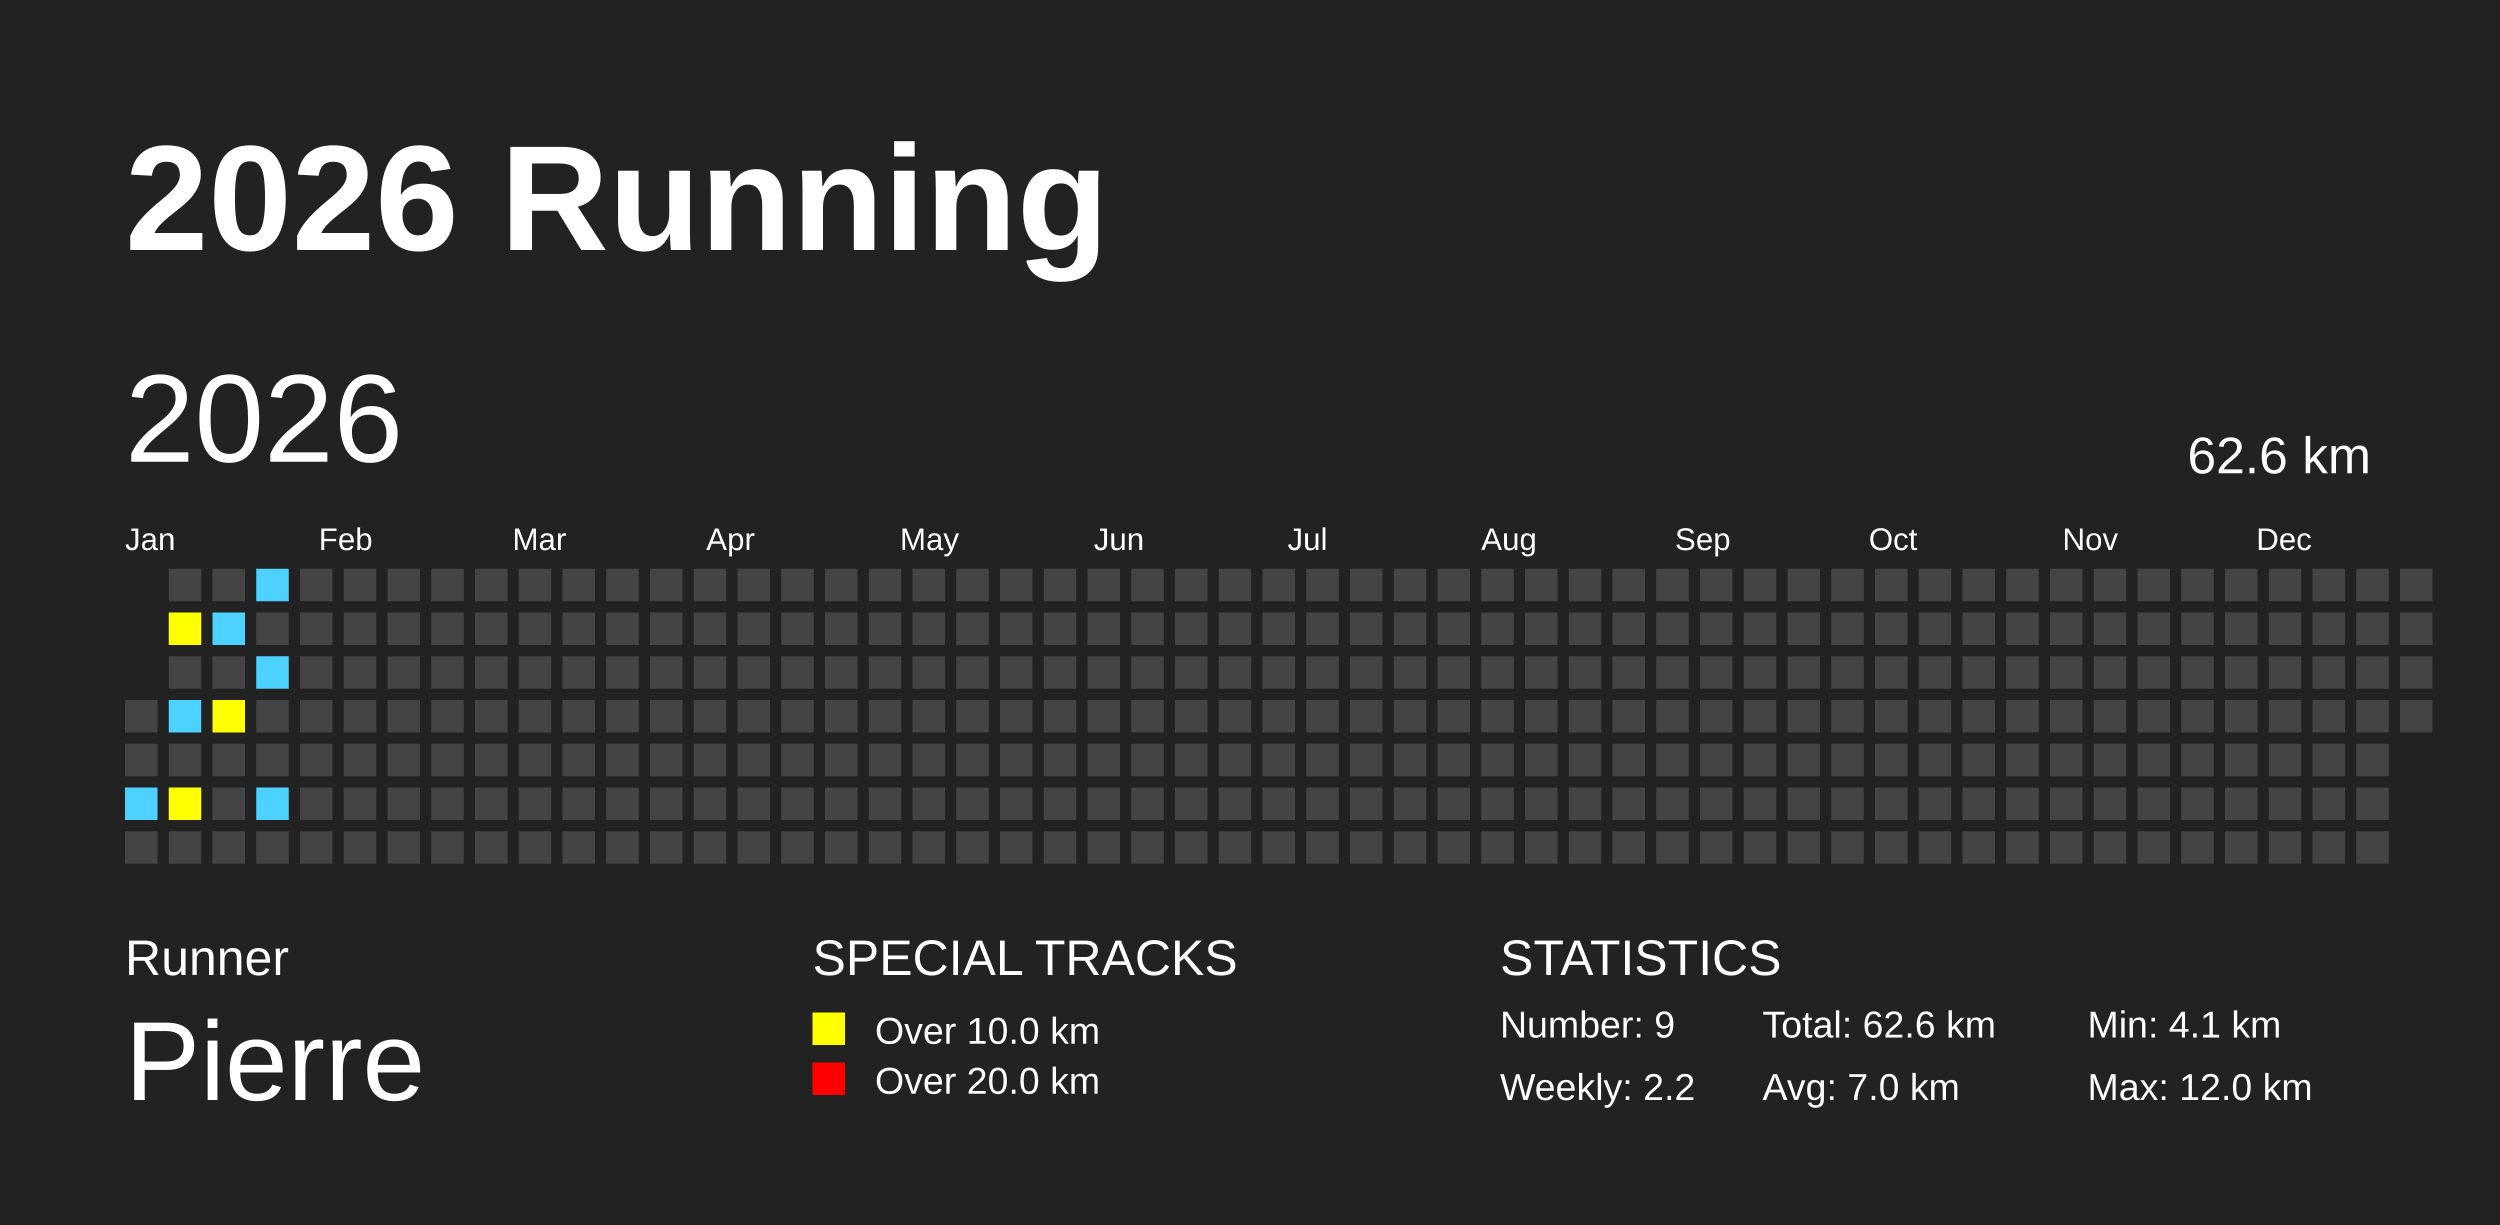
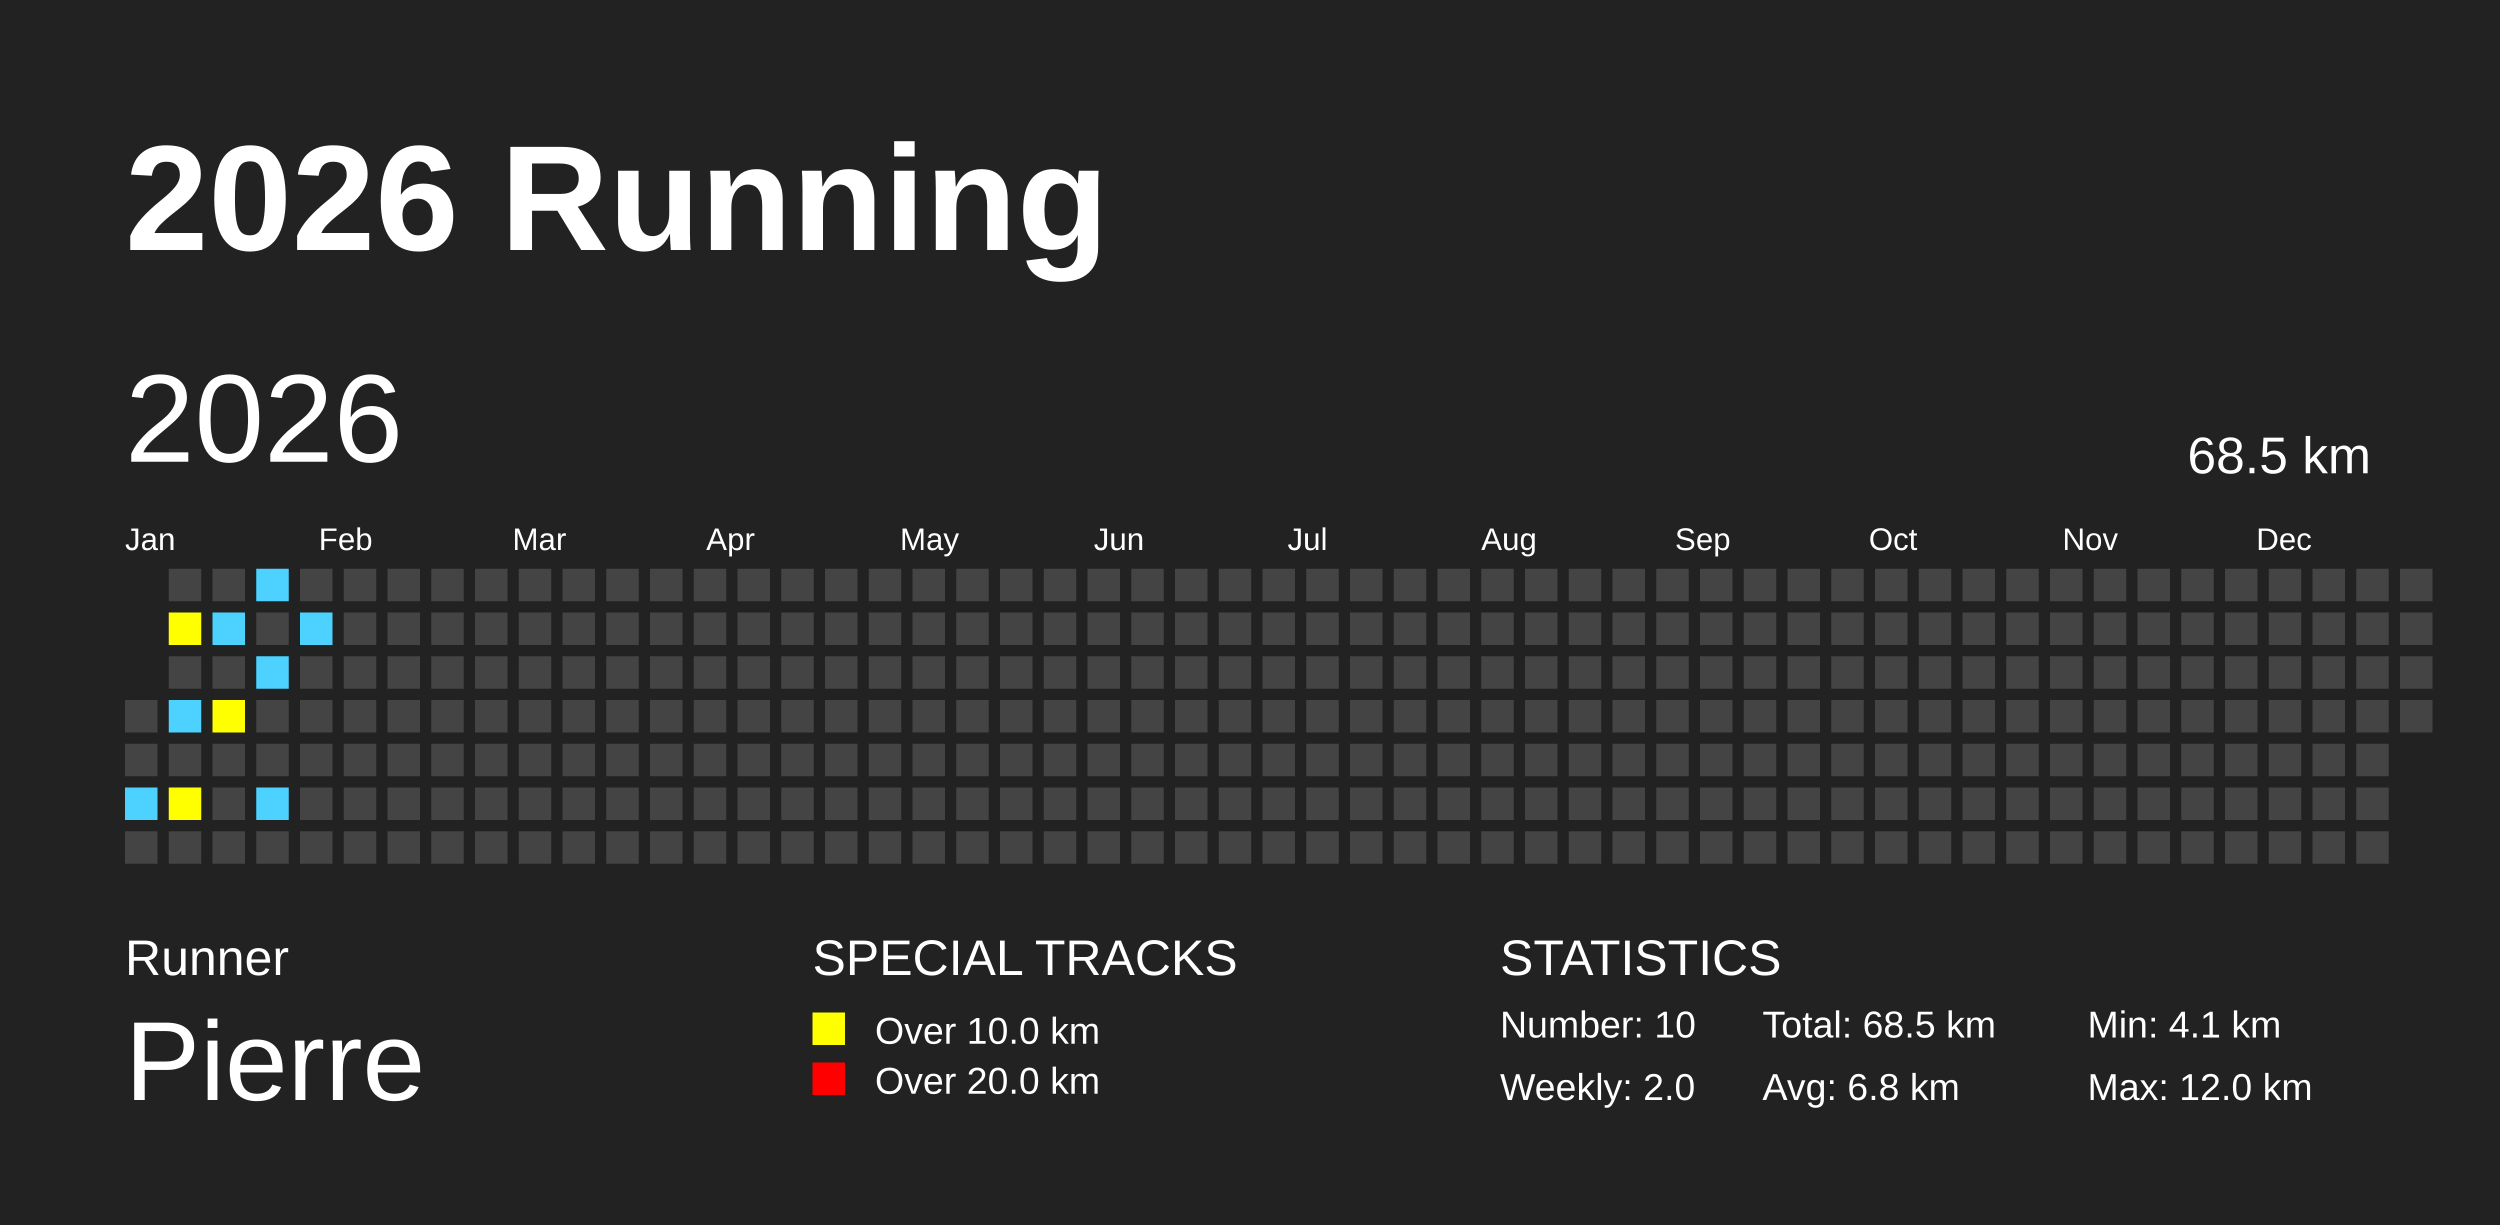
<svg xmlns="http://www.w3.org/2000/svg" baseProfile="full" height="98mm" version="1.1" viewBox="0,0,200,98" width="200mm">
  <defs />
  <rect fill="#222222" height="98" width="200" x="0" y="0" />
  <text fill="#FFFFFF" style="font-size:12px; font-family:Arial; font-weight:bold;" x="10" y="20">2026 Running</text>
  <text fill="#FFFFFF" style="font-size:4px; font-family:Arial" x="10" y="78">Runner</text>
  <text fill="#FFFFFF" style="font-size:9px; font-family:Arial" x="10" y="88">Pierre</text>
  <text fill="#FFFFFF" style="font-size:4px; font-family:Arial" x="65" y="78">SPECIAL TRACKS</text>
  <rect fill="yellow" height="2.6" width="2.6" x="65" y="81" />
  <text fill="#FFFFFF" style="font-size:3px; font-family:Arial" x="70" y="83.5">Over 10.0 km</text>
  <rect fill="red" height="2.6" width="2.6" x="65" y="85" />
  <text fill="#FFFFFF" style="font-size:3px; font-family:Arial" x="70" y="87.5">Over 20.0 km</text>
  <text fill="#FFFFFF" style="font-size:4px; font-family:Arial" x="120" y="78">STATISTICS</text>
-   <text fill="#FFFFFF" style="font-size:3px; font-family:Arial" x="120" y="83">Number: 9</text>
-   <text fill="#FFFFFF" style="font-size:3px; font-family:Arial" x="120" y="88">Weekly: 2.2</text>
-   <text fill="#FFFFFF" style="font-size:3px; font-family:Arial" x="141" y="83">Total: 62.6 km</text>
-   <text fill="#FFFFFF" style="font-size:3px; font-family:Arial" x="141" y="88">Avg: 7.0 km</text>
+   <text fill="#FFFFFF" style="font-size:3px; font-family:Arial" x="120" y="83">Number: 10</text>
+   <text fill="#FFFFFF" style="font-size:3px; font-family:Arial" x="120" y="88">Weekly: 2.0</text>
+   <text fill="#FFFFFF" style="font-size:3px; font-family:Arial" x="141" y="83">Total: 68.5 km</text>
+   <text fill="#FFFFFF" style="font-size:3px; font-family:Arial" x="141" y="88">Avg: 6.8 km</text>
  <text fill="#FFFFFF" style="font-size:3px; font-family:Arial" x="167" y="83">Min: 4.1 km</text>
  <text fill="#FFFFFF" style="font-size:3px; font-family:Arial" x="167" y="88">Max: 12.0 km</text>
  <text dominant-baseline="hanging" fill="#FFFFFF" style="font-size:10.0px; font-family:Arial;" x="10" y="30">2026</text>
-   <text dominant-baseline="hanging" fill="#FFFFFF" style="font-size:4.125px; font-family:Arial;" x="175" y="35">62.6 km</text>
+   <text dominant-baseline="hanging" fill="#FFFFFF" style="font-size:4.125px; font-family:Arial;" x="175" y="35">68.5 km</text>
  <text fill="#FFFFFF" style="font-size:2.5px; font-family:Arial" x="10.0" y="44">Jan</text>
  <text fill="#FFFFFF" style="font-size:2.5px; font-family:Arial" x="25.5" y="44">Feb</text>
  <text fill="#FFFFFF" style="font-size:2.5px; font-family:Arial" x="41.0" y="44">Mar</text>
  <text fill="#FFFFFF" style="font-size:2.5px; font-family:Arial" x="56.5" y="44">Apr</text>
  <text fill="#FFFFFF" style="font-size:2.5px; font-family:Arial" x="72.0" y="44">May</text>
  <text fill="#FFFFFF" style="font-size:2.5px; font-family:Arial" x="87.5" y="44">Jun</text>
  <text fill="#FFFFFF" style="font-size:2.5px; font-family:Arial" x="103.0" y="44">Jul</text>
  <text fill="#FFFFFF" style="font-size:2.5px; font-family:Arial" x="118.5" y="44">Aug</text>
  <text fill="#FFFFFF" style="font-size:2.5px; font-family:Arial" x="134.0" y="44">Sep</text>
  <text fill="#FFFFFF" style="font-size:2.5px; font-family:Arial" x="149.5" y="44">Oct</text>
  <text fill="#FFFFFF" style="font-size:2.5px; font-family:Arial" x="165.0" y="44">Nov</text>
  <text fill="#FFFFFF" style="font-size:2.5px; font-family:Arial" x="180.5" y="44">Dec</text>
  <rect fill="#444444" height="2.6" width="2.6" x="10.0" y="56.0" />
  <rect fill="#444444" height="2.6" width="2.6" x="10.0" y="59.5" />
  <rect fill="#4DD2FF" height="2.6" width="2.6" x="10.0" y="63.0" />
  <rect fill="#444444" height="2.6" width="2.6" x="10.0" y="66.5" />
  <rect fill="#444444" height="2.6" width="2.6" x="13.5" y="45.5" />
  <rect fill="yellow" height="2.6" width="2.6" x="13.5" y="49.0" />
  <rect fill="#444444" height="2.6" width="2.6" x="13.5" y="52.5" />
  <rect fill="#4DD2FF" height="2.6" width="2.6" x="13.5" y="56.0" />
  <rect fill="#444444" height="2.6" width="2.6" x="13.5" y="59.5" />
  <rect fill="yellow" height="2.6" width="2.6" x="13.5" y="63.0" />
  <rect fill="#444444" height="2.6" width="2.6" x="13.5" y="66.5" />
  <rect fill="#444444" height="2.6" width="2.6" x="17.0" y="45.5" />
  <rect fill="#4DD2FF" height="2.6" width="2.6" x="17.0" y="49.0" />
  <rect fill="#444444" height="2.6" width="2.6" x="17.0" y="52.5" />
  <rect fill="yellow" height="2.6" width="2.6" x="17.0" y="56.0" />
  <rect fill="#444444" height="2.6" width="2.6" x="17.0" y="59.5" />
  <rect fill="#444444" height="2.6" width="2.6" x="17.0" y="63.0" />
  <rect fill="#444444" height="2.6" width="2.6" x="17.0" y="66.5" />
  <rect fill="#4DD2FF" height="2.6" width="2.6" x="20.5" y="45.5" />
  <rect fill="#444444" height="2.6" width="2.6" x="20.5" y="49.0" />
  <rect fill="#4DD2FF" height="2.6" width="2.6" x="20.5" y="52.5" />
  <rect fill="#444444" height="2.6" width="2.6" x="20.5" y="56.0" />
  <rect fill="#444444" height="2.6" width="2.6" x="20.5" y="59.5" />
  <rect fill="#4DD2FF" height="2.6" width="2.6" x="20.5" y="63.0" />
  <rect fill="#444444" height="2.6" width="2.6" x="20.5" y="66.5" />
  <rect fill="#444444" height="2.6" width="2.6" x="24.0" y="45.5" />
-   <rect fill="#444444" height="2.6" width="2.6" x="24.0" y="49.0" />
+   <rect fill="#4DD2FF" height="2.6" width="2.6" x="24.0" y="49.0" />
  <rect fill="#444444" height="2.6" width="2.6" x="24.0" y="52.5" />
  <rect fill="#444444" height="2.6" width="2.6" x="24.0" y="56.0" />
  <rect fill="#444444" height="2.6" width="2.6" x="24.0" y="59.5" />
  <rect fill="#444444" height="2.6" width="2.6" x="24.0" y="63.0" />
  <rect fill="#444444" height="2.6" width="2.6" x="24.0" y="66.5" />
  <rect fill="#444444" height="2.6" width="2.6" x="27.5" y="45.5" />
  <rect fill="#444444" height="2.6" width="2.6" x="27.5" y="49.0" />
  <rect fill="#444444" height="2.6" width="2.6" x="27.5" y="52.5" />
  <rect fill="#444444" height="2.6" width="2.6" x="27.5" y="56.0" />
  <rect fill="#444444" height="2.6" width="2.6" x="27.5" y="59.5" />
  <rect fill="#444444" height="2.6" width="2.6" x="27.5" y="63.0" />
  <rect fill="#444444" height="2.6" width="2.6" x="27.5" y="66.5" />
  <rect fill="#444444" height="2.6" width="2.6" x="31.0" y="45.5" />
  <rect fill="#444444" height="2.6" width="2.6" x="31.0" y="49.0" />
  <rect fill="#444444" height="2.6" width="2.6" x="31.0" y="52.5" />
  <rect fill="#444444" height="2.6" width="2.6" x="31.0" y="56.0" />
  <rect fill="#444444" height="2.6" width="2.6" x="31.0" y="59.5" />
  <rect fill="#444444" height="2.6" width="2.6" x="31.0" y="63.0" />
  <rect fill="#444444" height="2.6" width="2.6" x="31.0" y="66.5" />
  <rect fill="#444444" height="2.6" width="2.6" x="34.5" y="45.5" />
  <rect fill="#444444" height="2.6" width="2.6" x="34.5" y="49.0" />
  <rect fill="#444444" height="2.6" width="2.6" x="34.5" y="52.5" />
  <rect fill="#444444" height="2.6" width="2.6" x="34.5" y="56.0" />
  <rect fill="#444444" height="2.6" width="2.6" x="34.5" y="59.5" />
  <rect fill="#444444" height="2.6" width="2.6" x="34.5" y="63.0" />
  <rect fill="#444444" height="2.6" width="2.6" x="34.5" y="66.5" />
  <rect fill="#444444" height="2.6" width="2.6" x="38.0" y="45.5" />
  <rect fill="#444444" height="2.6" width="2.6" x="38.0" y="49.0" />
  <rect fill="#444444" height="2.6" width="2.6" x="38.0" y="52.5" />
  <rect fill="#444444" height="2.6" width="2.6" x="38.0" y="56.0" />
  <rect fill="#444444" height="2.6" width="2.6" x="38.0" y="59.5" />
  <rect fill="#444444" height="2.6" width="2.6" x="38.0" y="63.0" />
  <rect fill="#444444" height="2.6" width="2.6" x="38.0" y="66.5" />
  <rect fill="#444444" height="2.6" width="2.6" x="41.5" y="45.5" />
  <rect fill="#444444" height="2.6" width="2.6" x="41.5" y="49.0" />
  <rect fill="#444444" height="2.6" width="2.6" x="41.5" y="52.5" />
  <rect fill="#444444" height="2.6" width="2.6" x="41.5" y="56.0" />
  <rect fill="#444444" height="2.6" width="2.6" x="41.5" y="59.5" />
  <rect fill="#444444" height="2.6" width="2.6" x="41.5" y="63.0" />
  <rect fill="#444444" height="2.6" width="2.6" x="41.5" y="66.5" />
  <rect fill="#444444" height="2.6" width="2.6" x="45.0" y="45.5" />
  <rect fill="#444444" height="2.6" width="2.6" x="45.0" y="49.0" />
  <rect fill="#444444" height="2.6" width="2.6" x="45.0" y="52.5" />
  <rect fill="#444444" height="2.6" width="2.6" x="45.0" y="56.0" />
  <rect fill="#444444" height="2.6" width="2.6" x="45.0" y="59.5" />
  <rect fill="#444444" height="2.6" width="2.6" x="45.0" y="63.0" />
  <rect fill="#444444" height="2.6" width="2.6" x="45.0" y="66.5" />
  <rect fill="#444444" height="2.6" width="2.6" x="48.5" y="45.5" />
  <rect fill="#444444" height="2.6" width="2.6" x="48.5" y="49.0" />
  <rect fill="#444444" height="2.6" width="2.6" x="48.5" y="52.5" />
  <rect fill="#444444" height="2.6" width="2.6" x="48.5" y="56.0" />
  <rect fill="#444444" height="2.6" width="2.6" x="48.5" y="59.5" />
  <rect fill="#444444" height="2.6" width="2.6" x="48.5" y="63.0" />
  <rect fill="#444444" height="2.6" width="2.6" x="48.5" y="66.5" />
  <rect fill="#444444" height="2.6" width="2.6" x="52.0" y="45.5" />
  <rect fill="#444444" height="2.6" width="2.6" x="52.0" y="49.0" />
  <rect fill="#444444" height="2.6" width="2.6" x="52.0" y="52.5" />
  <rect fill="#444444" height="2.6" width="2.6" x="52.0" y="56.0" />
  <rect fill="#444444" height="2.6" width="2.6" x="52.0" y="59.5" />
  <rect fill="#444444" height="2.6" width="2.6" x="52.0" y="63.0" />
  <rect fill="#444444" height="2.6" width="2.6" x="52.0" y="66.5" />
  <rect fill="#444444" height="2.6" width="2.6" x="55.5" y="45.5" />
  <rect fill="#444444" height="2.6" width="2.6" x="55.5" y="49.0" />
  <rect fill="#444444" height="2.6" width="2.6" x="55.5" y="52.5" />
  <rect fill="#444444" height="2.6" width="2.6" x="55.5" y="56.0" />
  <rect fill="#444444" height="2.6" width="2.6" x="55.5" y="59.5" />
  <rect fill="#444444" height="2.6" width="2.6" x="55.5" y="63.0" />
  <rect fill="#444444" height="2.6" width="2.6" x="55.5" y="66.5" />
  <rect fill="#444444" height="2.6" width="2.6" x="59.0" y="45.5" />
  <rect fill="#444444" height="2.6" width="2.6" x="59.0" y="49.0" />
  <rect fill="#444444" height="2.6" width="2.6" x="59.0" y="52.5" />
  <rect fill="#444444" height="2.6" width="2.6" x="59.0" y="56.0" />
  <rect fill="#444444" height="2.6" width="2.6" x="59.0" y="59.5" />
  <rect fill="#444444" height="2.6" width="2.6" x="59.0" y="63.0" />
  <rect fill="#444444" height="2.6" width="2.6" x="59.0" y="66.5" />
  <rect fill="#444444" height="2.6" width="2.6" x="62.5" y="45.5" />
  <rect fill="#444444" height="2.6" width="2.6" x="62.5" y="49.0" />
  <rect fill="#444444" height="2.6" width="2.6" x="62.5" y="52.5" />
  <rect fill="#444444" height="2.6" width="2.6" x="62.5" y="56.0" />
  <rect fill="#444444" height="2.6" width="2.6" x="62.5" y="59.5" />
  <rect fill="#444444" height="2.6" width="2.6" x="62.5" y="63.0" />
  <rect fill="#444444" height="2.6" width="2.6" x="62.5" y="66.5" />
  <rect fill="#444444" height="2.6" width="2.6" x="66.0" y="45.5" />
  <rect fill="#444444" height="2.6" width="2.6" x="66.0" y="49.0" />
  <rect fill="#444444" height="2.6" width="2.6" x="66.0" y="52.5" />
  <rect fill="#444444" height="2.6" width="2.6" x="66.0" y="56.0" />
  <rect fill="#444444" height="2.6" width="2.6" x="66.0" y="59.5" />
  <rect fill="#444444" height="2.6" width="2.6" x="66.0" y="63.0" />
  <rect fill="#444444" height="2.6" width="2.6" x="66.0" y="66.5" />
  <rect fill="#444444" height="2.6" width="2.6" x="69.5" y="45.5" />
  <rect fill="#444444" height="2.6" width="2.6" x="69.5" y="49.0" />
  <rect fill="#444444" height="2.6" width="2.6" x="69.5" y="52.5" />
  <rect fill="#444444" height="2.6" width="2.6" x="69.5" y="56.0" />
  <rect fill="#444444" height="2.6" width="2.6" x="69.5" y="59.5" />
  <rect fill="#444444" height="2.6" width="2.6" x="69.5" y="63.0" />
  <rect fill="#444444" height="2.6" width="2.6" x="69.5" y="66.5" />
  <rect fill="#444444" height="2.6" width="2.6" x="73.0" y="45.5" />
  <rect fill="#444444" height="2.6" width="2.6" x="73.0" y="49.0" />
  <rect fill="#444444" height="2.6" width="2.6" x="73.0" y="52.5" />
  <rect fill="#444444" height="2.6" width="2.6" x="73.0" y="56.0" />
  <rect fill="#444444" height="2.6" width="2.6" x="73.0" y="59.5" />
  <rect fill="#444444" height="2.6" width="2.6" x="73.0" y="63.0" />
  <rect fill="#444444" height="2.6" width="2.6" x="73.0" y="66.5" />
  <rect fill="#444444" height="2.6" width="2.6" x="76.5" y="45.5" />
  <rect fill="#444444" height="2.6" width="2.6" x="76.5" y="49.0" />
  <rect fill="#444444" height="2.6" width="2.6" x="76.5" y="52.5" />
  <rect fill="#444444" height="2.6" width="2.6" x="76.5" y="56.0" />
  <rect fill="#444444" height="2.6" width="2.6" x="76.5" y="59.5" />
  <rect fill="#444444" height="2.6" width="2.6" x="76.5" y="63.0" />
  <rect fill="#444444" height="2.6" width="2.6" x="76.5" y="66.5" />
  <rect fill="#444444" height="2.6" width="2.6" x="80.0" y="45.5" />
  <rect fill="#444444" height="2.6" width="2.6" x="80.0" y="49.0" />
  <rect fill="#444444" height="2.6" width="2.6" x="80.0" y="52.5" />
  <rect fill="#444444" height="2.6" width="2.6" x="80.0" y="56.0" />
  <rect fill="#444444" height="2.6" width="2.6" x="80.0" y="59.5" />
  <rect fill="#444444" height="2.6" width="2.6" x="80.0" y="63.0" />
  <rect fill="#444444" height="2.6" width="2.6" x="80.0" y="66.5" />
  <rect fill="#444444" height="2.6" width="2.6" x="83.5" y="45.5" />
  <rect fill="#444444" height="2.6" width="2.6" x="83.5" y="49.0" />
  <rect fill="#444444" height="2.6" width="2.6" x="83.5" y="52.5" />
  <rect fill="#444444" height="2.6" width="2.6" x="83.5" y="56.0" />
  <rect fill="#444444" height="2.6" width="2.6" x="83.5" y="59.5" />
  <rect fill="#444444" height="2.6" width="2.6" x="83.5" y="63.0" />
  <rect fill="#444444" height="2.6" width="2.6" x="83.5" y="66.5" />
  <rect fill="#444444" height="2.6" width="2.6" x="87.0" y="45.5" />
  <rect fill="#444444" height="2.6" width="2.6" x="87.0" y="49.0" />
  <rect fill="#444444" height="2.6" width="2.6" x="87.0" y="52.5" />
  <rect fill="#444444" height="2.6" width="2.6" x="87.0" y="56.0" />
  <rect fill="#444444" height="2.6" width="2.6" x="87.0" y="59.5" />
  <rect fill="#444444" height="2.6" width="2.6" x="87.0" y="63.0" />
  <rect fill="#444444" height="2.6" width="2.6" x="87.0" y="66.5" />
  <rect fill="#444444" height="2.6" width="2.6" x="90.5" y="45.5" />
  <rect fill="#444444" height="2.6" width="2.6" x="90.5" y="49.0" />
  <rect fill="#444444" height="2.6" width="2.6" x="90.5" y="52.5" />
  <rect fill="#444444" height="2.6" width="2.6" x="90.5" y="56.0" />
  <rect fill="#444444" height="2.6" width="2.6" x="90.5" y="59.5" />
  <rect fill="#444444" height="2.6" width="2.6" x="90.5" y="63.0" />
  <rect fill="#444444" height="2.6" width="2.6" x="90.5" y="66.5" />
  <rect fill="#444444" height="2.6" width="2.6" x="94.0" y="45.5" />
  <rect fill="#444444" height="2.6" width="2.6" x="94.0" y="49.0" />
  <rect fill="#444444" height="2.6" width="2.6" x="94.0" y="52.5" />
  <rect fill="#444444" height="2.6" width="2.6" x="94.0" y="56.0" />
  <rect fill="#444444" height="2.6" width="2.6" x="94.0" y="59.5" />
  <rect fill="#444444" height="2.6" width="2.6" x="94.0" y="63.0" />
  <rect fill="#444444" height="2.6" width="2.6" x="94.0" y="66.5" />
  <rect fill="#444444" height="2.6" width="2.6" x="97.5" y="45.5" />
  <rect fill="#444444" height="2.6" width="2.6" x="97.5" y="49.0" />
  <rect fill="#444444" height="2.6" width="2.6" x="97.5" y="52.5" />
  <rect fill="#444444" height="2.6" width="2.6" x="97.5" y="56.0" />
  <rect fill="#444444" height="2.6" width="2.6" x="97.5" y="59.5" />
  <rect fill="#444444" height="2.6" width="2.6" x="97.5" y="63.0" />
  <rect fill="#444444" height="2.6" width="2.6" x="97.5" y="66.5" />
  <rect fill="#444444" height="2.6" width="2.6" x="101.0" y="45.5" />
  <rect fill="#444444" height="2.6" width="2.6" x="101.0" y="49.0" />
  <rect fill="#444444" height="2.6" width="2.6" x="101.0" y="52.5" />
  <rect fill="#444444" height="2.6" width="2.6" x="101.0" y="56.0" />
  <rect fill="#444444" height="2.6" width="2.6" x="101.0" y="59.5" />
  <rect fill="#444444" height="2.6" width="2.6" x="101.0" y="63.0" />
  <rect fill="#444444" height="2.6" width="2.6" x="101.0" y="66.5" />
  <rect fill="#444444" height="2.6" width="2.6" x="104.5" y="45.5" />
  <rect fill="#444444" height="2.6" width="2.6" x="104.5" y="49.0" />
  <rect fill="#444444" height="2.6" width="2.6" x="104.5" y="52.5" />
  <rect fill="#444444" height="2.6" width="2.6" x="104.5" y="56.0" />
  <rect fill="#444444" height="2.6" width="2.6" x="104.5" y="59.5" />
  <rect fill="#444444" height="2.6" width="2.6" x="104.5" y="63.0" />
  <rect fill="#444444" height="2.6" width="2.6" x="104.5" y="66.5" />
  <rect fill="#444444" height="2.6" width="2.6" x="108.0" y="45.5" />
  <rect fill="#444444" height="2.6" width="2.6" x="108.0" y="49.0" />
  <rect fill="#444444" height="2.6" width="2.6" x="108.0" y="52.5" />
  <rect fill="#444444" height="2.6" width="2.6" x="108.0" y="56.0" />
  <rect fill="#444444" height="2.6" width="2.6" x="108.0" y="59.5" />
  <rect fill="#444444" height="2.6" width="2.6" x="108.0" y="63.0" />
  <rect fill="#444444" height="2.6" width="2.6" x="108.0" y="66.5" />
  <rect fill="#444444" height="2.6" width="2.6" x="111.5" y="45.5" />
  <rect fill="#444444" height="2.6" width="2.6" x="111.5" y="49.0" />
  <rect fill="#444444" height="2.6" width="2.6" x="111.5" y="52.5" />
  <rect fill="#444444" height="2.6" width="2.6" x="111.5" y="56.0" />
  <rect fill="#444444" height="2.6" width="2.6" x="111.5" y="59.5" />
  <rect fill="#444444" height="2.6" width="2.6" x="111.5" y="63.0" />
  <rect fill="#444444" height="2.6" width="2.6" x="111.5" y="66.5" />
  <rect fill="#444444" height="2.6" width="2.6" x="115.0" y="45.5" />
  <rect fill="#444444" height="2.6" width="2.6" x="115.0" y="49.0" />
  <rect fill="#444444" height="2.6" width="2.6" x="115.0" y="52.5" />
  <rect fill="#444444" height="2.6" width="2.6" x="115.0" y="56.0" />
  <rect fill="#444444" height="2.6" width="2.6" x="115.0" y="59.5" />
  <rect fill="#444444" height="2.6" width="2.6" x="115.0" y="63.0" />
  <rect fill="#444444" height="2.6" width="2.6" x="115.0" y="66.5" />
  <rect fill="#444444" height="2.6" width="2.6" x="118.5" y="45.5" />
  <rect fill="#444444" height="2.6" width="2.6" x="118.5" y="49.0" />
  <rect fill="#444444" height="2.6" width="2.6" x="118.5" y="52.5" />
  <rect fill="#444444" height="2.6" width="2.6" x="118.5" y="56.0" />
  <rect fill="#444444" height="2.6" width="2.6" x="118.5" y="59.5" />
  <rect fill="#444444" height="2.6" width="2.6" x="118.5" y="63.0" />
  <rect fill="#444444" height="2.6" width="2.6" x="118.5" y="66.5" />
  <rect fill="#444444" height="2.6" width="2.6" x="122.0" y="45.5" />
  <rect fill="#444444" height="2.6" width="2.6" x="122.0" y="49.0" />
  <rect fill="#444444" height="2.6" width="2.6" x="122.0" y="52.5" />
  <rect fill="#444444" height="2.6" width="2.6" x="122.0" y="56.0" />
  <rect fill="#444444" height="2.6" width="2.6" x="122.0" y="59.5" />
  <rect fill="#444444" height="2.6" width="2.6" x="122.0" y="63.0" />
  <rect fill="#444444" height="2.6" width="2.6" x="122.0" y="66.5" />
  <rect fill="#444444" height="2.6" width="2.6" x="125.5" y="45.5" />
  <rect fill="#444444" height="2.6" width="2.6" x="125.5" y="49.0" />
  <rect fill="#444444" height="2.6" width="2.6" x="125.5" y="52.5" />
  <rect fill="#444444" height="2.6" width="2.6" x="125.5" y="56.0" />
  <rect fill="#444444" height="2.6" width="2.6" x="125.5" y="59.5" />
  <rect fill="#444444" height="2.6" width="2.6" x="125.5" y="63.0" />
  <rect fill="#444444" height="2.6" width="2.6" x="125.5" y="66.5" />
  <rect fill="#444444" height="2.6" width="2.6" x="129.0" y="45.5" />
  <rect fill="#444444" height="2.6" width="2.6" x="129.0" y="49.0" />
  <rect fill="#444444" height="2.6" width="2.6" x="129.0" y="52.5" />
  <rect fill="#444444" height="2.6" width="2.6" x="129.0" y="56.0" />
  <rect fill="#444444" height="2.6" width="2.6" x="129.0" y="59.5" />
  <rect fill="#444444" height="2.6" width="2.6" x="129.0" y="63.0" />
  <rect fill="#444444" height="2.6" width="2.6" x="129.0" y="66.5" />
  <rect fill="#444444" height="2.6" width="2.6" x="132.5" y="45.5" />
  <rect fill="#444444" height="2.6" width="2.6" x="132.5" y="49.0" />
  <rect fill="#444444" height="2.6" width="2.6" x="132.5" y="52.5" />
  <rect fill="#444444" height="2.6" width="2.6" x="132.5" y="56.0" />
  <rect fill="#444444" height="2.6" width="2.6" x="132.5" y="59.5" />
  <rect fill="#444444" height="2.6" width="2.6" x="132.5" y="63.0" />
  <rect fill="#444444" height="2.6" width="2.6" x="132.5" y="66.5" />
  <rect fill="#444444" height="2.6" width="2.6" x="136.0" y="45.5" />
  <rect fill="#444444" height="2.6" width="2.6" x="136.0" y="49.0" />
  <rect fill="#444444" height="2.6" width="2.6" x="136.0" y="52.5" />
  <rect fill="#444444" height="2.6" width="2.6" x="136.0" y="56.0" />
  <rect fill="#444444" height="2.6" width="2.6" x="136.0" y="59.5" />
  <rect fill="#444444" height="2.6" width="2.6" x="136.0" y="63.0" />
  <rect fill="#444444" height="2.6" width="2.6" x="136.0" y="66.5" />
  <rect fill="#444444" height="2.6" width="2.6" x="139.5" y="45.5" />
  <rect fill="#444444" height="2.6" width="2.6" x="139.5" y="49.0" />
  <rect fill="#444444" height="2.6" width="2.6" x="139.5" y="52.5" />
  <rect fill="#444444" height="2.6" width="2.6" x="139.5" y="56.0" />
  <rect fill="#444444" height="2.6" width="2.6" x="139.5" y="59.5" />
  <rect fill="#444444" height="2.6" width="2.6" x="139.5" y="63.0" />
  <rect fill="#444444" height="2.6" width="2.6" x="139.5" y="66.5" />
  <rect fill="#444444" height="2.6" width="2.6" x="143.0" y="45.5" />
  <rect fill="#444444" height="2.6" width="2.6" x="143.0" y="49.0" />
  <rect fill="#444444" height="2.6" width="2.6" x="143.0" y="52.5" />
  <rect fill="#444444" height="2.6" width="2.6" x="143.0" y="56.0" />
  <rect fill="#444444" height="2.6" width="2.6" x="143.0" y="59.5" />
  <rect fill="#444444" height="2.6" width="2.6" x="143.0" y="63.0" />
  <rect fill="#444444" height="2.6" width="2.6" x="143.0" y="66.5" />
  <rect fill="#444444" height="2.6" width="2.6" x="146.5" y="45.5" />
  <rect fill="#444444" height="2.6" width="2.6" x="146.5" y="49.0" />
  <rect fill="#444444" height="2.6" width="2.6" x="146.5" y="52.5" />
  <rect fill="#444444" height="2.6" width="2.6" x="146.5" y="56.0" />
  <rect fill="#444444" height="2.6" width="2.6" x="146.5" y="59.5" />
  <rect fill="#444444" height="2.6" width="2.6" x="146.5" y="63.0" />
  <rect fill="#444444" height="2.6" width="2.6" x="146.5" y="66.5" />
  <rect fill="#444444" height="2.6" width="2.6" x="150.0" y="45.5" />
  <rect fill="#444444" height="2.6" width="2.6" x="150.0" y="49.0" />
  <rect fill="#444444" height="2.6" width="2.6" x="150.0" y="52.5" />
  <rect fill="#444444" height="2.6" width="2.6" x="150.0" y="56.0" />
  <rect fill="#444444" height="2.6" width="2.6" x="150.0" y="59.5" />
  <rect fill="#444444" height="2.6" width="2.6" x="150.0" y="63.0" />
  <rect fill="#444444" height="2.6" width="2.6" x="150.0" y="66.5" />
  <rect fill="#444444" height="2.6" width="2.6" x="153.5" y="45.5" />
  <rect fill="#444444" height="2.6" width="2.6" x="153.5" y="49.0" />
  <rect fill="#444444" height="2.6" width="2.6" x="153.5" y="52.5" />
  <rect fill="#444444" height="2.6" width="2.6" x="153.5" y="56.0" />
  <rect fill="#444444" height="2.6" width="2.6" x="153.5" y="59.5" />
  <rect fill="#444444" height="2.6" width="2.6" x="153.5" y="63.0" />
  <rect fill="#444444" height="2.6" width="2.6" x="153.5" y="66.5" />
  <rect fill="#444444" height="2.6" width="2.6" x="157.0" y="45.5" />
  <rect fill="#444444" height="2.6" width="2.6" x="157.0" y="49.0" />
  <rect fill="#444444" height="2.6" width="2.6" x="157.0" y="52.5" />
  <rect fill="#444444" height="2.6" width="2.6" x="157.0" y="56.0" />
  <rect fill="#444444" height="2.6" width="2.6" x="157.0" y="59.5" />
  <rect fill="#444444" height="2.6" width="2.6" x="157.0" y="63.0" />
  <rect fill="#444444" height="2.6" width="2.6" x="157.0" y="66.5" />
  <rect fill="#444444" height="2.6" width="2.6" x="160.5" y="45.5" />
  <rect fill="#444444" height="2.6" width="2.6" x="160.5" y="49.0" />
  <rect fill="#444444" height="2.6" width="2.6" x="160.5" y="52.5" />
  <rect fill="#444444" height="2.6" width="2.6" x="160.5" y="56.0" />
  <rect fill="#444444" height="2.6" width="2.6" x="160.5" y="59.5" />
  <rect fill="#444444" height="2.6" width="2.6" x="160.5" y="63.0" />
  <rect fill="#444444" height="2.6" width="2.6" x="160.5" y="66.5" />
  <rect fill="#444444" height="2.6" width="2.6" x="164.0" y="45.5" />
  <rect fill="#444444" height="2.6" width="2.6" x="164.0" y="49.0" />
  <rect fill="#444444" height="2.6" width="2.6" x="164.0" y="52.5" />
  <rect fill="#444444" height="2.6" width="2.6" x="164.0" y="56.0" />
  <rect fill="#444444" height="2.6" width="2.6" x="164.0" y="59.5" />
  <rect fill="#444444" height="2.6" width="2.6" x="164.0" y="63.0" />
  <rect fill="#444444" height="2.6" width="2.6" x="164.0" y="66.5" />
  <rect fill="#444444" height="2.6" width="2.6" x="167.5" y="45.5" />
  <rect fill="#444444" height="2.6" width="2.6" x="167.5" y="49.0" />
  <rect fill="#444444" height="2.6" width="2.6" x="167.5" y="52.5" />
  <rect fill="#444444" height="2.6" width="2.6" x="167.5" y="56.0" />
  <rect fill="#444444" height="2.6" width="2.6" x="167.5" y="59.5" />
  <rect fill="#444444" height="2.6" width="2.6" x="167.5" y="63.0" />
  <rect fill="#444444" height="2.6" width="2.6" x="167.5" y="66.5" />
  <rect fill="#444444" height="2.6" width="2.6" x="171.0" y="45.5" />
  <rect fill="#444444" height="2.6" width="2.6" x="171.0" y="49.0" />
  <rect fill="#444444" height="2.6" width="2.6" x="171.0" y="52.5" />
  <rect fill="#444444" height="2.6" width="2.6" x="171.0" y="56.0" />
  <rect fill="#444444" height="2.6" width="2.6" x="171.0" y="59.5" />
  <rect fill="#444444" height="2.6" width="2.6" x="171.0" y="63.0" />
  <rect fill="#444444" height="2.6" width="2.6" x="171.0" y="66.5" />
  <rect fill="#444444" height="2.6" width="2.6" x="174.5" y="45.5" />
  <rect fill="#444444" height="2.6" width="2.6" x="174.5" y="49.0" />
  <rect fill="#444444" height="2.6" width="2.6" x="174.5" y="52.5" />
  <rect fill="#444444" height="2.6" width="2.6" x="174.5" y="56.0" />
  <rect fill="#444444" height="2.6" width="2.6" x="174.5" y="59.5" />
  <rect fill="#444444" height="2.6" width="2.6" x="174.5" y="63.0" />
  <rect fill="#444444" height="2.6" width="2.6" x="174.5" y="66.5" />
  <rect fill="#444444" height="2.6" width="2.6" x="178.0" y="45.5" />
  <rect fill="#444444" height="2.6" width="2.6" x="178.0" y="49.0" />
  <rect fill="#444444" height="2.6" width="2.6" x="178.0" y="52.5" />
  <rect fill="#444444" height="2.6" width="2.6" x="178.0" y="56.0" />
  <rect fill="#444444" height="2.6" width="2.6" x="178.0" y="59.5" />
  <rect fill="#444444" height="2.6" width="2.6" x="178.0" y="63.0" />
  <rect fill="#444444" height="2.6" width="2.6" x="178.0" y="66.5" />
  <rect fill="#444444" height="2.6" width="2.6" x="181.5" y="45.5" />
  <rect fill="#444444" height="2.6" width="2.6" x="181.5" y="49.0" />
  <rect fill="#444444" height="2.6" width="2.6" x="181.5" y="52.5" />
  <rect fill="#444444" height="2.6" width="2.6" x="181.5" y="56.0" />
  <rect fill="#444444" height="2.6" width="2.6" x="181.5" y="59.5" />
  <rect fill="#444444" height="2.6" width="2.6" x="181.5" y="63.0" />
  <rect fill="#444444" height="2.6" width="2.6" x="181.5" y="66.5" />
  <rect fill="#444444" height="2.6" width="2.6" x="185.0" y="45.5" />
  <rect fill="#444444" height="2.6" width="2.6" x="185.0" y="49.0" />
  <rect fill="#444444" height="2.6" width="2.6" x="185.0" y="52.5" />
  <rect fill="#444444" height="2.6" width="2.6" x="185.0" y="56.0" />
  <rect fill="#444444" height="2.6" width="2.6" x="185.0" y="59.5" />
  <rect fill="#444444" height="2.6" width="2.6" x="185.0" y="63.0" />
  <rect fill="#444444" height="2.6" width="2.6" x="185.0" y="66.5" />
  <rect fill="#444444" height="2.6" width="2.6" x="188.5" y="45.5" />
  <rect fill="#444444" height="2.6" width="2.6" x="188.5" y="49.0" />
  <rect fill="#444444" height="2.6" width="2.6" x="188.5" y="52.5" />
  <rect fill="#444444" height="2.6" width="2.6" x="188.5" y="56.0" />
  <rect fill="#444444" height="2.6" width="2.6" x="188.5" y="59.5" />
  <rect fill="#444444" height="2.6" width="2.6" x="188.5" y="63.0" />
  <rect fill="#444444" height="2.6" width="2.6" x="188.5" y="66.5" />
  <rect fill="#444444" height="2.6" width="2.6" x="192.0" y="45.5" />
  <rect fill="#444444" height="2.6" width="2.6" x="192.0" y="49.0" />
  <rect fill="#444444" height="2.6" width="2.6" x="192.0" y="52.5" />
  <rect fill="#444444" height="2.6" width="2.6" x="192.0" y="56.0" />
</svg>
